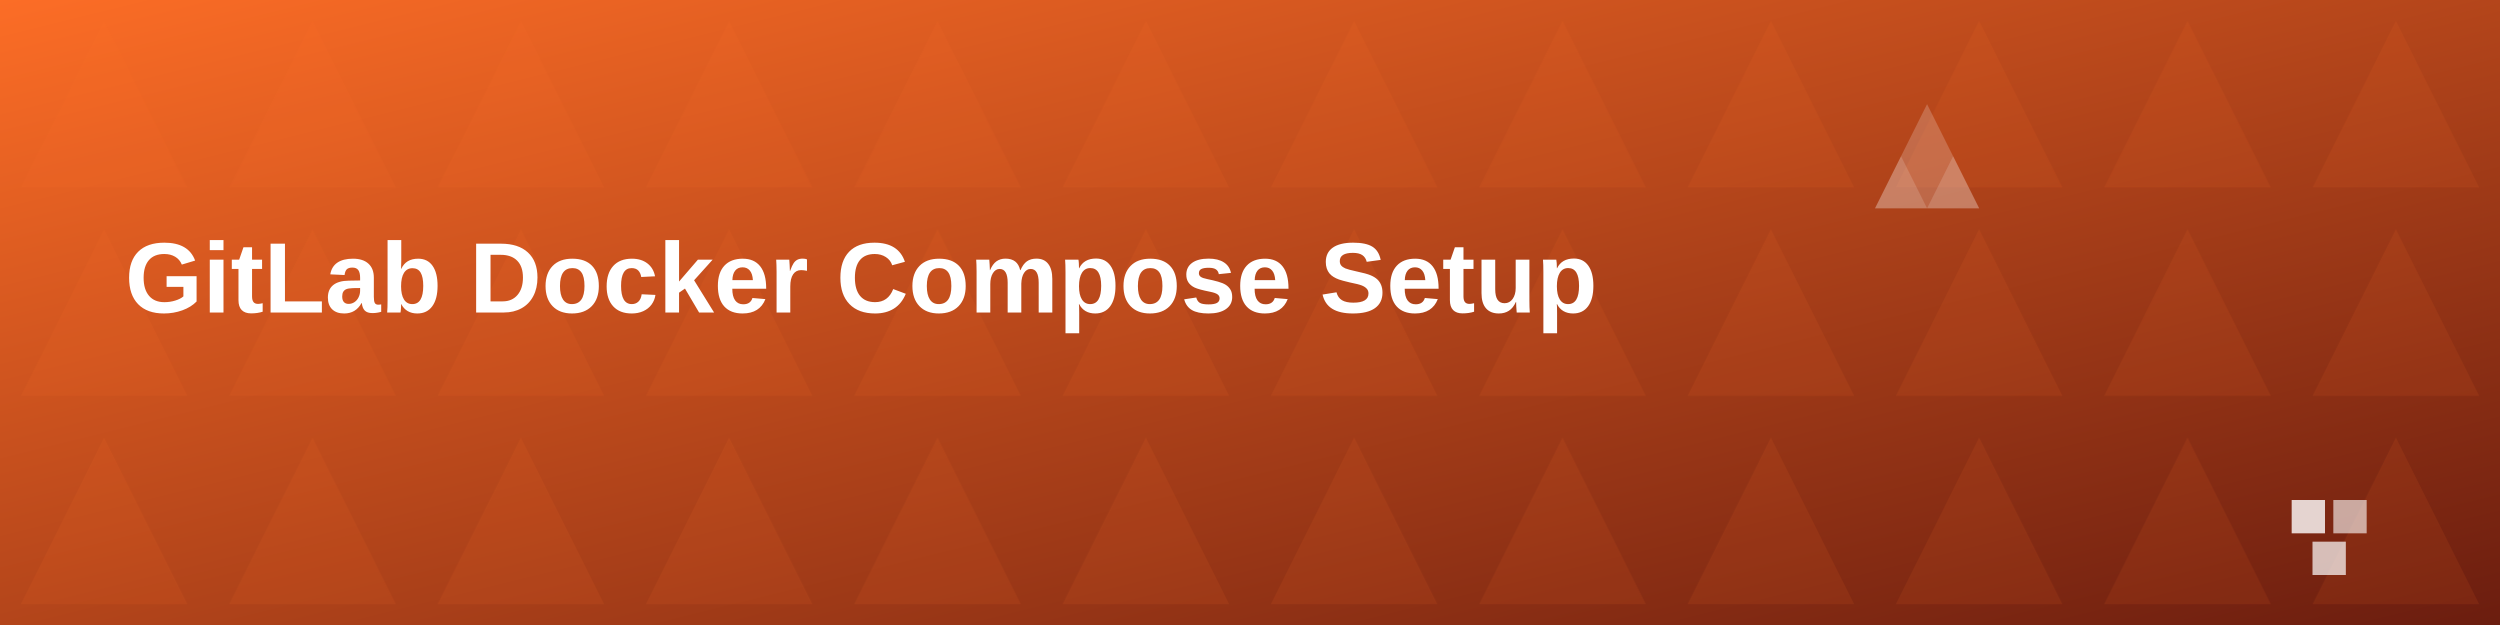
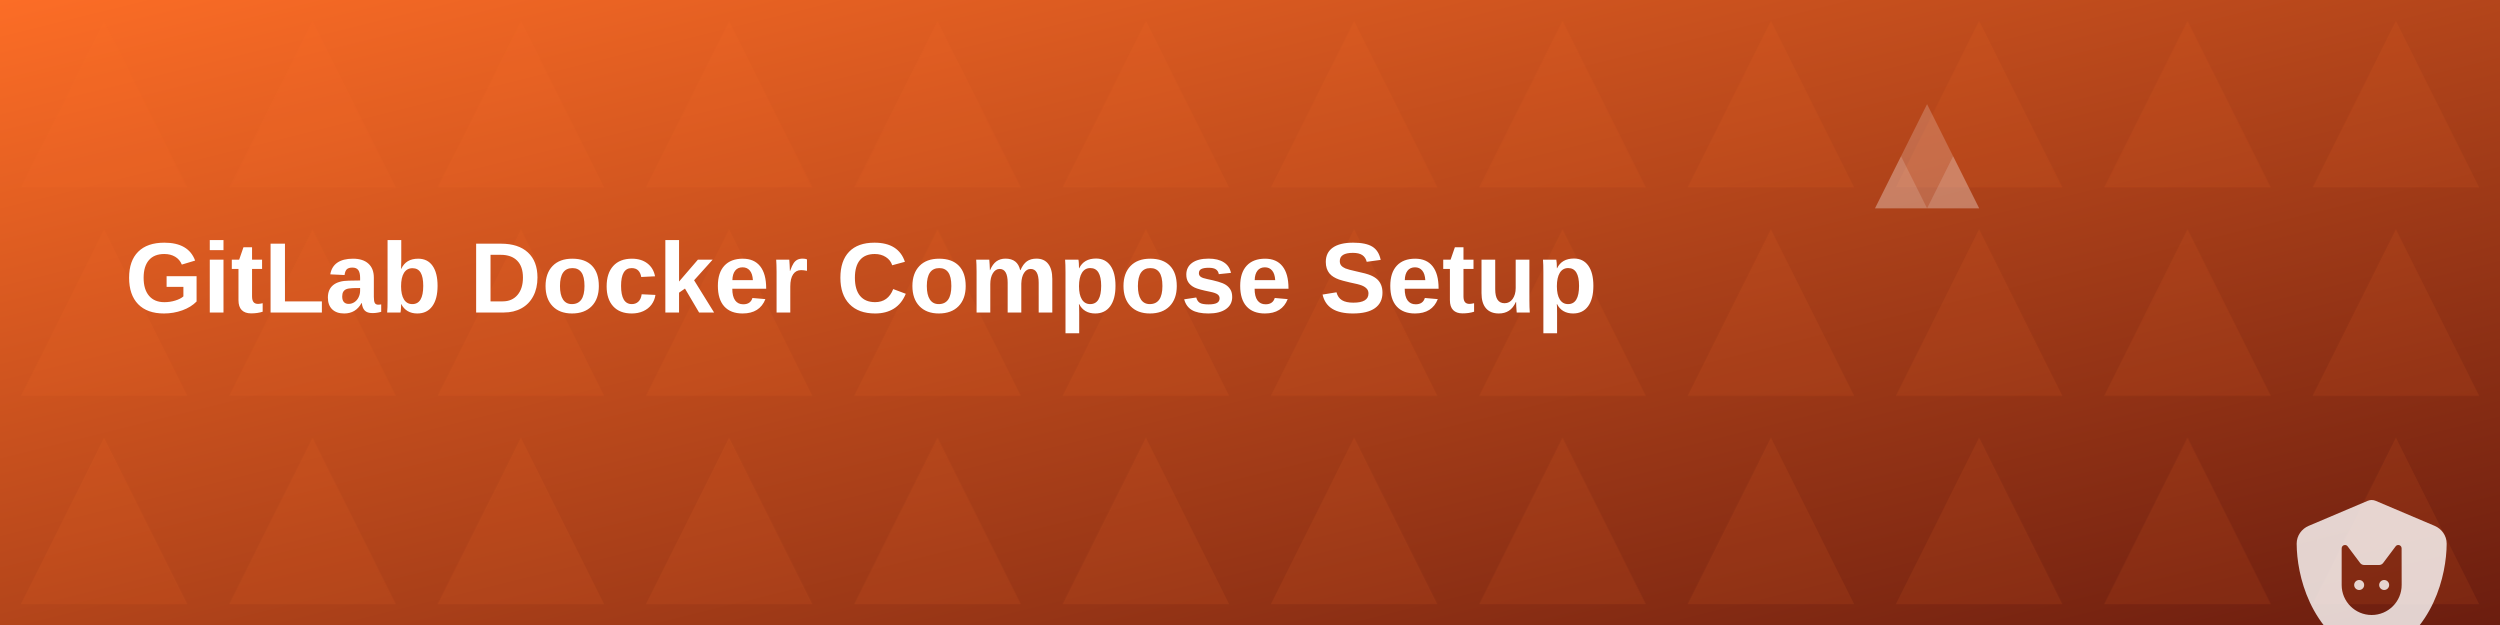
<svg xmlns="http://www.w3.org/2000/svg" width="1200" height="300" viewBox="0 0 1200 300">
  <defs>
    <linearGradient id="headerGradient" x1="0%" y1="0%" x2="100%" y2="100%">
      <stop offset="0%" style="stop-color:#FC6D26" />
      <stop offset="100%" style="stop-color:#6B1D0F" />
    </linearGradient>
    <pattern id="gitlabPattern" x="0" y="0" width="100" height="100" patternUnits="userSpaceOnUse">
      <path d="M50 10L90 90H10L50 10" fill="#FC6D26" opacity="0.1" />
    </pattern>
  </defs>
  <rect width="1200" height="300" fill="url(#headerGradient)" />
  <rect width="1200" height="300" fill="url(#gitlabPattern)" />
  <text x="60" y="150" font-family="Arial, sans-serif" font-size="48" font-weight="bold" fill="white">
    GitLab Docker Compose Setup
  </text>
  <g transform="translate(900,50) scale(0.5)">
    <path d="M50 0L100 100H0L50 0" fill="white" opacity="0.2" />
    <path d="M25 50L50 100H0L25 50" fill="white" opacity="0.15" />
    <path d="M75 50L100 100H50L75 50" fill="white" opacity="0.15" />
  </g>
-   <g transform="translate(1100,240) scale(0.4)">
-     <rect x="0" y="0" width="40" height="40" fill="white" opacity="0.8" />
-     <rect x="50" y="0" width="40" height="40" fill="white" opacity="0.6" />
-     <rect x="25" y="50" width="40" height="40" fill="white" opacity="0.7" />
+   <g transform="translate(1100,240) scale(0.15)">
+     <path d="M269.4 2.9C265.2 1 260.7 0 256 0s-9.2 1-13.4 2.9L54.3 82.8c-22 9.3-38.4 31-38.3 57.2c.5 99.2 41.3 280.7 213.6 363.2c16.7 8 36.1 8 52.8 0C454.7 420.7 495.5 239.2 496 140c.1-26.2-16.3-47.9-38.3-57.2L269.4 2.9zM160 154.4c0-5.8 4.7-10.4 10.4-10.4l.2 0c3.4 0 6.5 1.6 8.5 4.3l40 53.3c3 4 7.8 6.4 12.8 6.4l48 0c5 0 9.8-2.4 12.8-6.4l40-53.3c2-2.7 5.2-4.3 8.5-4.3l.2 0c5.8 0 10.4 4.7 10.4 10.4L352 272c0 53-43 96-96 96s-96-43-96-96l0-117.6zM216 288a16 16 0 1 0 0-32 16 16 0 1 0 0 32zm96-16a16 16 0 1 0 -32 0 16 16 0 1 0 32 0z" fill="white" opacity="0.8" />
  </g>
</svg>
